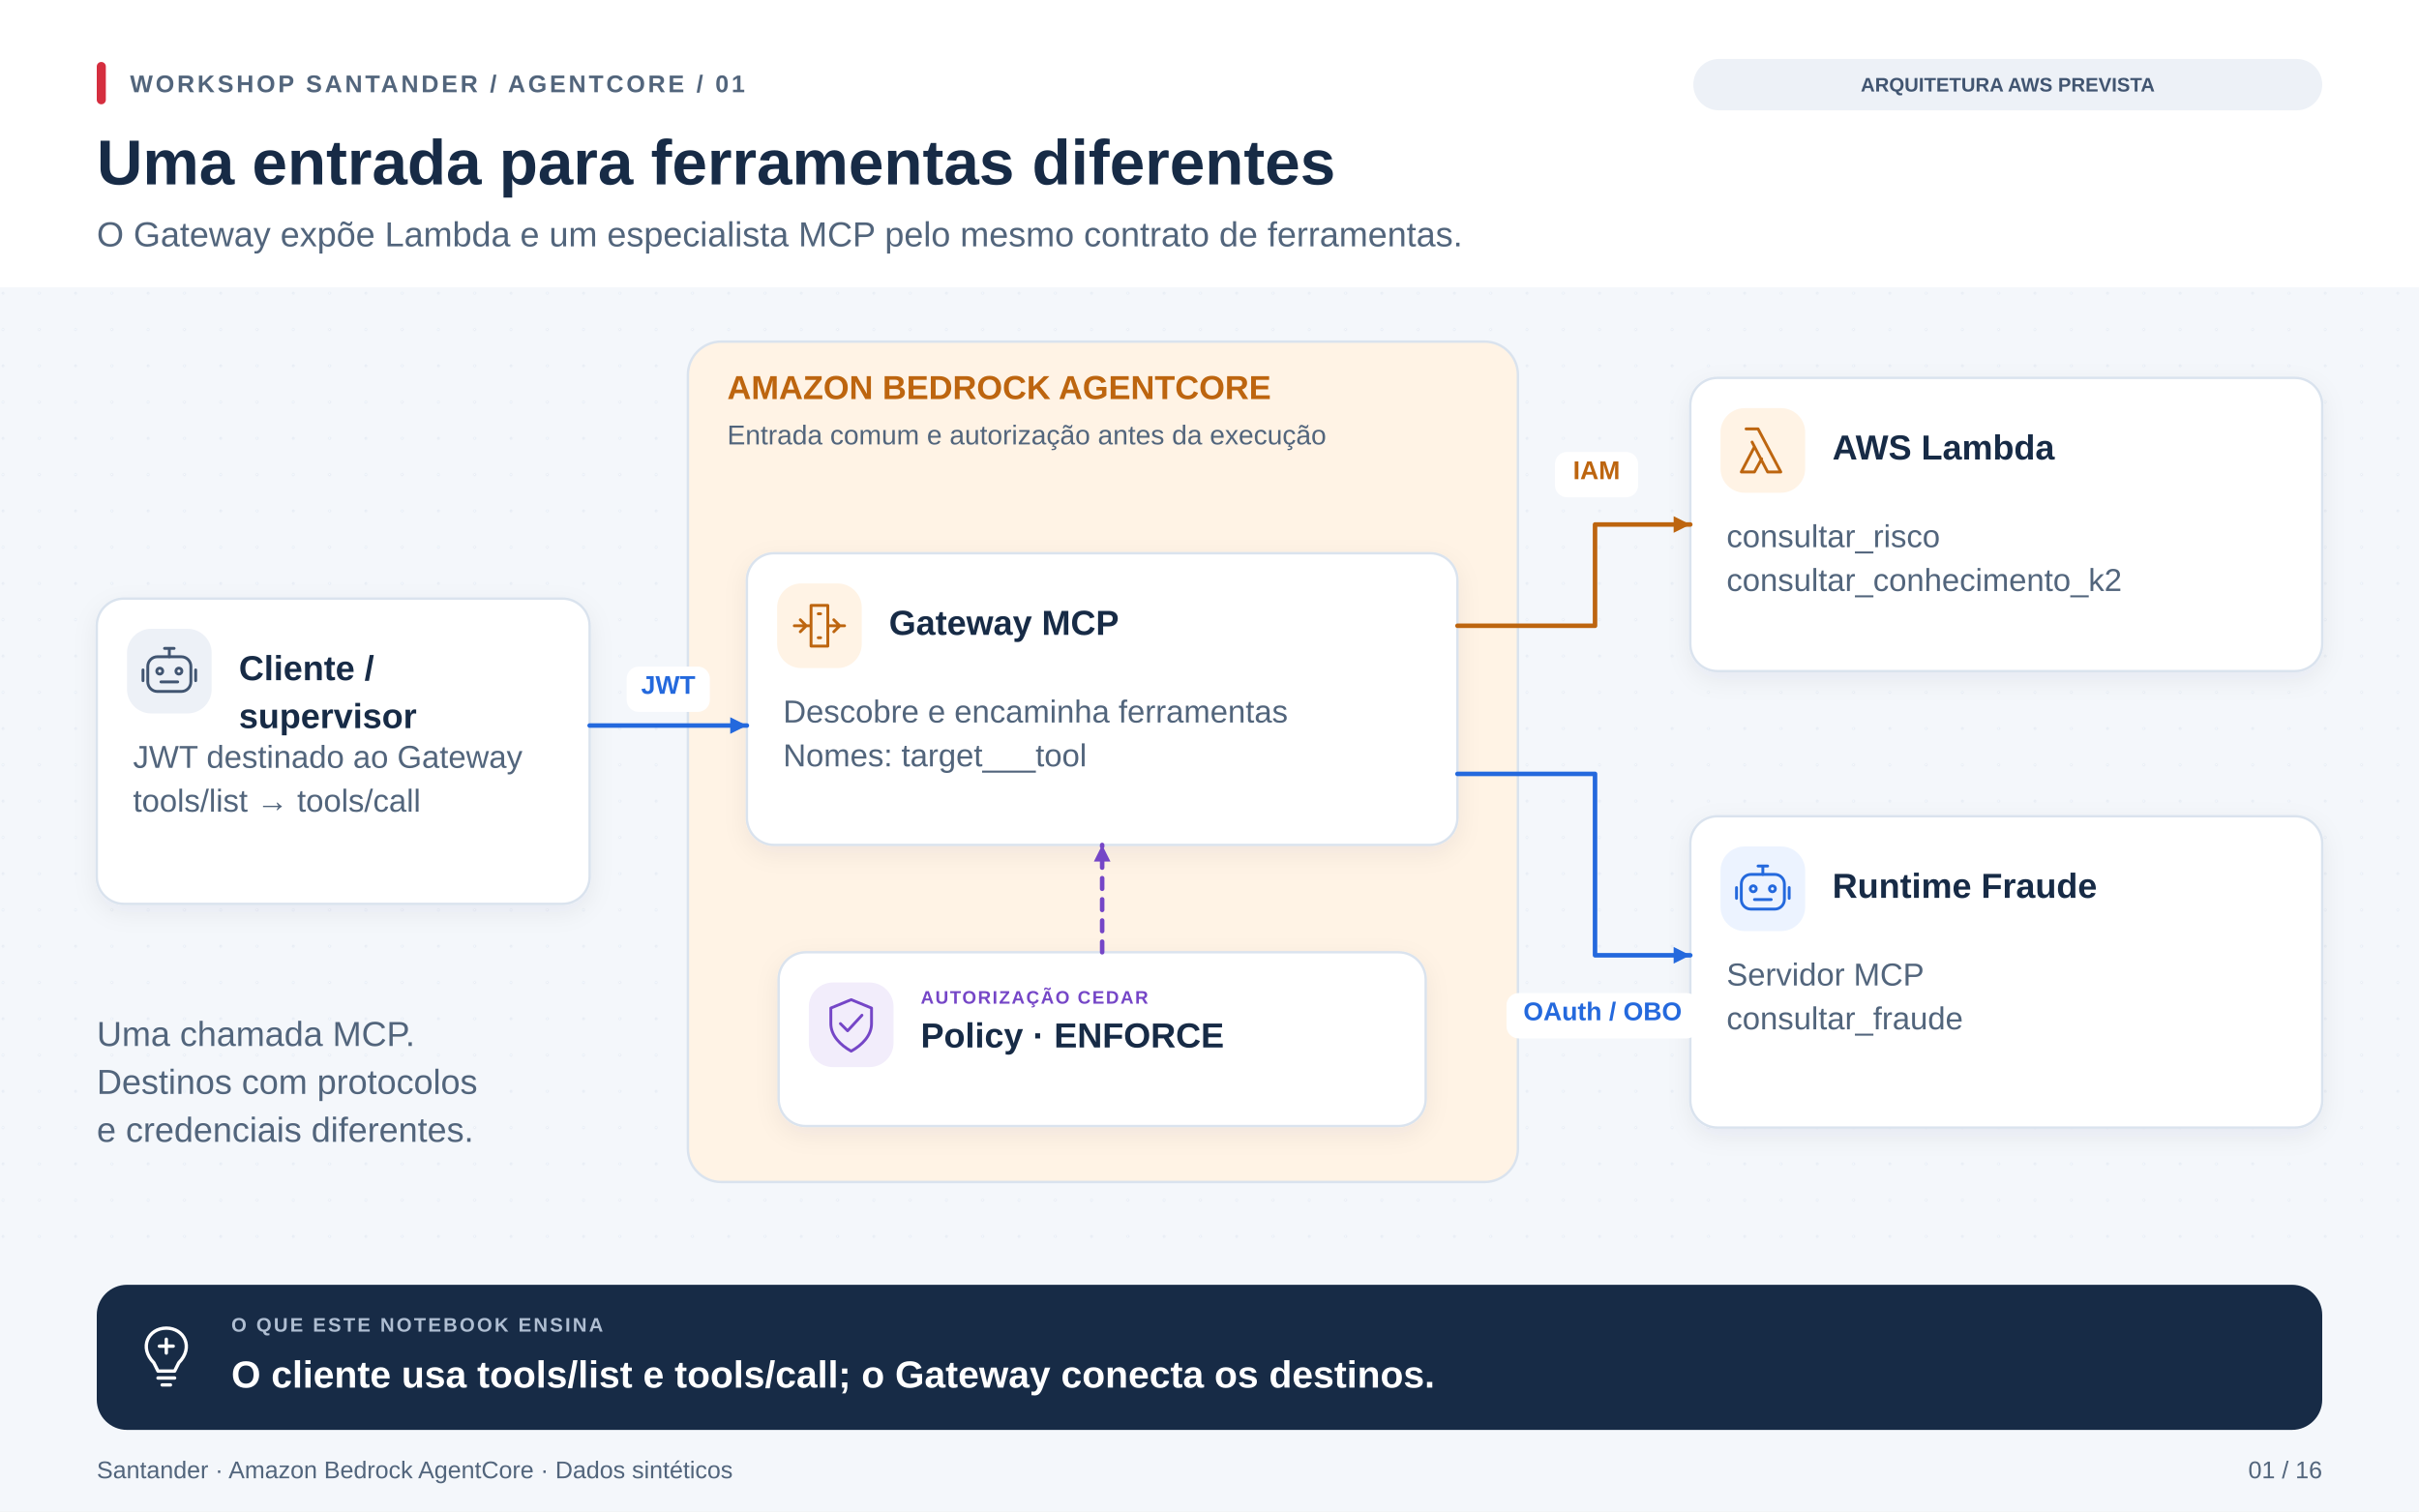
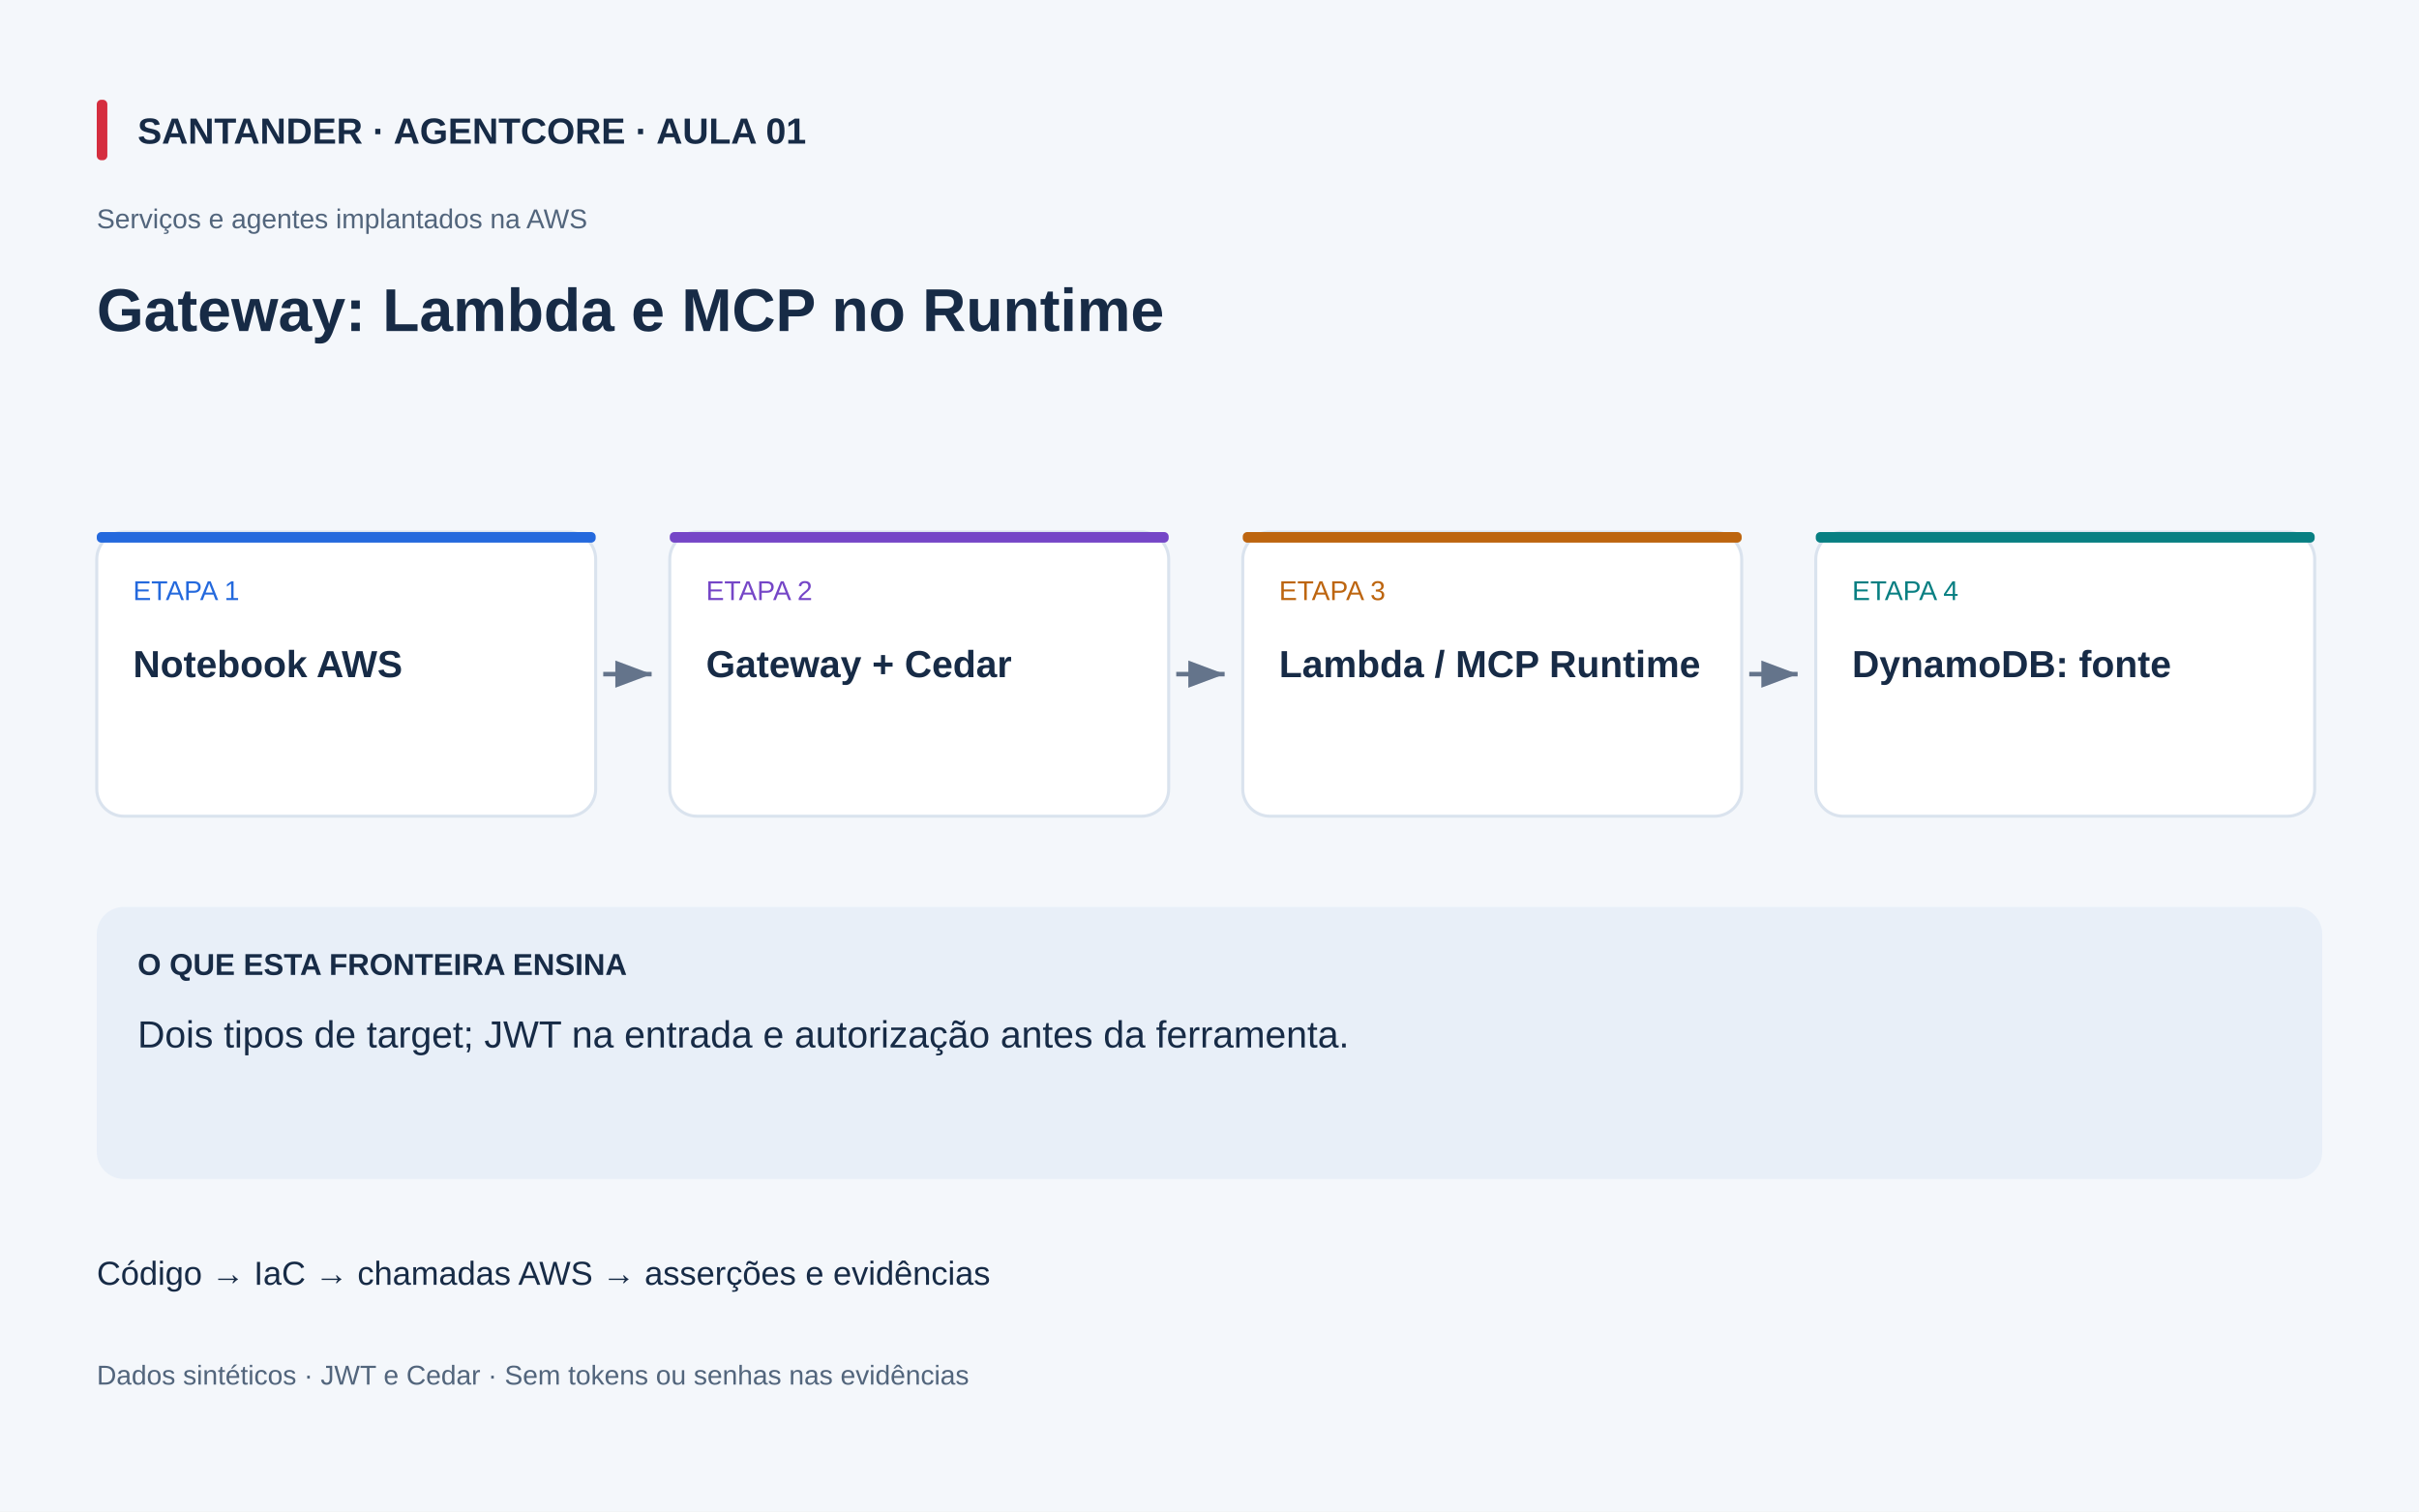
<svg xmlns="http://www.w3.org/2000/svg" width="1600" height="1000" viewBox="0 0 1600 1000" role="img" aria-labelledby="title desc">
+   <rect width="1600" height="1000" fill="#f4f7fb" />
  <defs>
-     <filter id="shadow" x="-20%" y="-20%" width="140%" height="150%">
-       <feDropShadow dx="0" dy="5" stdDeviation="8" flood-color="#172B46" flood-opacity=".06" />
-     </filter>
-     <pattern id="dots" width="24" height="24" patternUnits="userSpaceOnUse">
-       <circle cx="2" cy="2" r="1" fill="#DDE5EF" />
-     </pattern>
+     <marker id="arrow" markerWidth="10" markerHeight="10" refX="8" refY="3" orient="auto">
+       <path d="M0,0 L8,3 L0,6" fill="#64748b" />
+     </marker>
  </defs>
-   <rect x="0" y="0" width="1600" height="1000" rx="0" fill="#F4F7FB" />
-   <rect x="0" y="190" width="1600" height="650" fill="url(#dots)" opacity=".5" />
-   <rect x="0" y="0" width="1600" height="190" rx="0" fill="#FFFFFF" />
-   <rect x="64" y="41" width="6" height="28" rx="3" fill="#D52E3F" />
-   <text class="" x="86" y="61" fill="#52657C" font-family="Arial,Helvetica,sans-serif" font-size="16" font-weight="700" text-anchor="start" letter-spacing="1.8">
-     <tspan x="86" dy="0">WORKSHOP SANTANDER  /  AGENTCORE  /  01</tspan>
-   </text>
-   <text class="" x="64" y="122" fill="#172B46" font-family="Arial,Helvetica,sans-serif" font-size="42" font-weight="700" text-anchor="start">
-     <tspan x="64" dy="0">Uma entrada para ferramentas diferentes</tspan>
-   </text>
-   <text class="" x="64" y="163" fill="#52657C" font-family="Arial,Helvetica,sans-serif" font-size="23" font-weight="400" text-anchor="start">
-     <tspan x="64" dy="0">O Gateway expõe Lambda e um especialista MCP pelo mesmo contrato de ferramentas.</tspan>
-   </text>
-   <rect x="1120" y="39" width="416" height="34" rx="17.0" fill="#EDF1F7" />
-   <text class="" x="1328.0" y="60.55" fill="#415571" font-family="Arial,Helvetica,sans-serif" font-size="13" font-weight="700" text-anchor="middle">
-     <tspan x="1328.0" dy="0">ARQUITETURA AWS PREVISTA</tspan>
-   </text>
-   <rect x="64" y="850" width="1472" height="96" rx="20" fill="#172B46" />
-   <g transform="translate(88 875) scale(0.9166667)" fill="none" stroke="#FFFFFF" stroke-width="2.4" stroke-linecap="round" stroke-linejoin="round" aria-hidden="true">
-     <path d="M15 29c-11-11-4-25 9-25s20 14 9 25l-3 6H18zM18 40h12m-9 5h6M24 12v10m-5-5h10" />
+   <g font-family="Arial,Helvetica,sans-serif" fill="#172b46">
+     <rect x="64" y="66" width="7" height="40" rx="3" fill="#d52e3f" />
+     <text x="91" y="95" font-size="24" font-weight="700">SANTANDER · AGENTCORE · AULA 01</text>
+     <text x="64" y="151" font-size="18" fill="#52657c">Serviços e agentes implantados na AWS</text>
+     <text x="64" y="219" font-size="40" font-weight="700">Gateway: Lambda e MCP no Runtime</text>
+     <rect x="64" y="352" width="330" height="188" rx="18" fill="white" stroke="#dae3ee" stroke-width="2" />
+     <rect x="64" y="352" width="330" height="7" rx="3" fill="#2469dd" />
+     <text x="88" y="397" font-size="18" fill="#2469dd">ETAPA 1</text>
+     <text x="88" y="448" font-size="25" font-weight="700">Notebook AWS</text>
+     <path d="M399,446 H431" stroke="#64748b" stroke-width="3" marker-end="url(#arrow)" />
+     <rect x="443" y="352" width="330" height="188" rx="18" fill="white" stroke="#dae3ee" stroke-width="2" />
+     <rect x="443" y="352" width="330" height="7" rx="3" fill="#7546c7" />
+     <text x="467" y="397" font-size="18" fill="#7546c7">ETAPA 2</text>
+     <text x="467" y="448" font-size="25" font-weight="700">Gateway + Cedar</text>
+     <path d="M778,446 H810" stroke="#64748b" stroke-width="3" marker-end="url(#arrow)" />
+     <rect x="822" y="352" width="330" height="188" rx="18" fill="white" stroke="#dae3ee" stroke-width="2" />
+     <rect x="822" y="352" width="330" height="7" rx="3" fill="#bd650f" />
+     <text x="846" y="397" font-size="18" fill="#bd650f">ETAPA 3</text>
+     <text x="846" y="448" font-size="25" font-weight="700">Lambda / MCP Runtime</text>
+     <path d="M1157,446 H1189" stroke="#64748b" stroke-width="3" marker-end="url(#arrow)" />
+     <rect x="1201" y="352" width="330" height="188" rx="18" fill="white" stroke="#dae3ee" stroke-width="2" />
+     <rect x="1201" y="352" width="330" height="7" rx="3" fill="#087f82" />
+     <text x="1225" y="397" font-size="18" fill="#087f82">ETAPA 4</text>
+     <text x="1225" y="448" font-size="25" font-weight="700">DynamoDB: fonte</text>
+     <rect x="64" y="600" width="1472" height="180" rx="18" fill="#e8eff8" />
+     <text x="91" y="645" font-size="20" font-weight="700">O QUE ESTA FRONTEIRA ENSINA</text>
+     <text x="91" y="693" font-size="25">Dois tipos de target; JWT na entrada e autorização antes da ferramenta.</text>
+     <text x="64" y="850" font-size="22">Código → IaC → chamadas AWS → asserções e evidências</text>
+     <text x="64" y="916" font-size="18" fill="#52657c">Dados sintéticos · JWT e Cedar · Sem tokens ou senhas nas evidências</text>
  </g>
-   <text class="" x="153" y="881" fill="#AFBED2" font-family="Arial,Helvetica,sans-serif" font-size="13" font-weight="700" text-anchor="start" letter-spacing="1.4">
-     <tspan x="153" dy="0">O QUE ESTE NOTEBOOK ENSINA</tspan>
-   </text>
-   <text class="" x="153" y="918" fill="#FFFFFF" font-family="Arial,Helvetica,sans-serif" font-size="25" font-weight="600" text-anchor="start">
-     <tspan x="153" dy="0">O cliente usa tools/list e tools/call; o Gateway conecta os destinos.</tspan>
-   </text>
-   <text class="" x="64" y="978" fill="#52657C" font-family="Arial,Helvetica,sans-serif" font-size="16" font-weight="400" text-anchor="start">
-     <tspan x="64" dy="0">Santander  ·  Amazon Bedrock AgentCore  ·  Dados sintéticos</tspan>
-   </text>
-   <text class="" x="1536" y="978" fill="#52657C" font-family="Arial,Helvetica,sans-serif" font-size="16" font-weight="400" text-anchor="end">
-     <tspan x="1536" dy="0">01 / 16</tspan>
-   </text>
-   <rect x="455" y="226" width="549" height="556" rx="22" fill="#FFF3E5" stroke="#DAE3EE" stroke-width="1.6" />
-   <text class="" x="481" y="264" fill="#BD650F" font-family="Arial,Helvetica,sans-serif" font-size="22" font-weight="700" text-anchor="start">
-     <tspan x="481" dy="0">AMAZON BEDROCK AGENTCORE</tspan>
-   </text>
-   <text class="" x="481" y="294" fill="#52657C" font-family="Arial,Helvetica,sans-serif" font-size="18" font-weight="400" text-anchor="start">
-     <tspan x="481" dy="0">Entrada comum e autorização antes da execução</tspan>
-   </text>
-   <g class="node" data-x="64" data-y="396" data-w="326" data-h="202">
-     <rect x="64" y="396" width="326" height="202" rx="18" fill="#FFFFFF" stroke="#DAE3EE" stroke-width="1.6" filter="url(#shadow)" />
-     <rect x="84" y="416" width="56" height="56" rx="16" fill="#EDF1F7" />
-     <g transform="translate(93 425) scale(0.7916667)" fill="none" stroke="#415571" stroke-width="2.4" stroke-linecap="round" stroke-linejoin="round" aria-hidden="true">
-       <rect x="6" y="12" width="36" height="29" rx="8" />
-       <path d="M24 12V5m-4 0h8M2 23v9m44-9v9" />
-       <circle cx="16" cy="24" r="2.5" />
-       <circle cx="32" cy="24" r="2.5" />
-       <path d="M17 33h14" />
-     </g>
-     <text class="node-text" x="158" y="450" fill="#172B46" font-family="Arial,Helvetica,sans-serif" font-size="23" font-weight="700" text-anchor="start">
-       <tspan x="158" dy="0">Cliente /</tspan>
-       <tspan x="158" dy="31.7">supervisor</tspan>
-     </text>
-     <text class="node-text" x="88" y="508" fill="#52657C" font-family="Arial,Helvetica,sans-serif" font-size="21" font-weight="400" text-anchor="start">
-       <tspan x="88" dy="0">JWT destinado ao Gateway</tspan>
-       <tspan x="88" dy="29.0">tools/list → tools/call</tspan>
-     </text>
-   </g>
-   <g class="node" data-x="494" data-y="366" data-w="470" data-h="193">
-     <rect x="494" y="366" width="470" height="193" rx="18" fill="#FFFFFF" stroke="#DAE3EE" stroke-width="1.6" filter="url(#shadow)" />
-     <rect x="514" y="386" width="56" height="56" rx="16" fill="#FFF3E5" />
-     <g transform="translate(523 395) scale(0.7916667)" fill="none" stroke="#BD650F" stroke-width="2.4" stroke-linecap="round" stroke-linejoin="round" aria-hidden="true">
-       <path d="M17 7h14v34H17zM3 24h14m14 0h14M8 19l5 5-5 5m28-10 5 5-5 5" />
-       <path d="M23 14h2m-2 20h2" />
-     </g>
-     <text class="node-text" x="588" y="420" fill="#172B46" font-family="Arial,Helvetica,sans-serif" font-size="23" font-weight="700" text-anchor="start">
-       <tspan x="588" dy="0">Gateway MCP</tspan>
-     </text>
-     <text class="node-text" x="518" y="478" fill="#52657C" font-family="Arial,Helvetica,sans-serif" font-size="21" font-weight="400" text-anchor="start">
-       <tspan x="518" dy="0">Descobre e encaminha ferramentas</tspan>
-       <tspan x="518" dy="29.0">Nomes: target___tool</tspan>
-     </text>
-   </g>
-   <g class="node" data-x="1118" data-y="250" data-w="418" data-h="194">
-     <rect x="1118" y="250" width="418" height="194" rx="18" fill="#FFFFFF" stroke="#DAE3EE" stroke-width="1.6" filter="url(#shadow)" />
-     <rect x="1138" y="270" width="56" height="56" rx="16" fill="#FFF3E5" />
-     <g transform="translate(1147 279) scale(0.7916667)" fill="none" stroke="#BD650F" stroke-width="2.4" stroke-linecap="round" stroke-linejoin="round" aria-hidden="true">
-       <path d="M10 6h10l19 36H28L15 17M17 21L6 42h11l6-11" />
-     </g>
-     <text class="node-text" x="1212" y="304" fill="#172B46" font-family="Arial,Helvetica,sans-serif" font-size="23" font-weight="700" text-anchor="start">
-       <tspan x="1212" dy="0">AWS Lambda</tspan>
-     </text>
-     <text class="node-text" x="1142" y="362" fill="#52657C" font-family="Arial,Helvetica,sans-serif" font-size="21" font-weight="400" text-anchor="start">
-       <tspan x="1142" dy="0">consultar_risco</tspan>
-       <tspan x="1142" dy="29.0">consultar_conhecimento_k2</tspan>
-     </text>
-   </g>
-   <g class="node" data-x="1118" data-y="540" data-w="418" data-h="206">
-     <rect x="1118" y="540" width="418" height="206" rx="18" fill="#FFFFFF" stroke="#DAE3EE" stroke-width="1.6" filter="url(#shadow)" />
-     <rect x="1138" y="560" width="56" height="56" rx="16" fill="#ECF3FF" />
-     <g transform="translate(1147 569) scale(0.7916667)" fill="none" stroke="#2469DD" stroke-width="2.4" stroke-linecap="round" stroke-linejoin="round" aria-hidden="true">
-       <rect x="6" y="12" width="36" height="29" rx="8" />
-       <path d="M24 12V5m-4 0h8M2 23v9m44-9v9" />
-       <circle cx="16" cy="24" r="2.5" />
-       <circle cx="32" cy="24" r="2.5" />
-       <path d="M17 33h14" />
-     </g>
-     <text class="node-text" x="1212" y="594" fill="#172B46" font-family="Arial,Helvetica,sans-serif" font-size="23" font-weight="700" text-anchor="start">
-       <tspan x="1212" dy="0">Runtime Fraude</tspan>
-     </text>
-     <text class="node-text" x="1142" y="652" fill="#52657C" font-family="Arial,Helvetica,sans-serif" font-size="21" font-weight="400" text-anchor="start">
-       <tspan x="1142" dy="0">Servidor MCP</tspan>
-       <tspan x="1142" dy="29.0">consultar_fraude</tspan>
-     </text>
-   </g>
-   <g class="node" data-x="515" data-y="630" data-w="428" data-h="115">
-     <rect x="515" y="630" width="428" height="115" rx="18" fill="#FFFFFF" stroke="#DAE3EE" stroke-width="1.6" filter="url(#shadow)" />
-     <rect x="535" y="650" width="56" height="56" rx="16" fill="#F2EDFB" />
-     <g transform="translate(544 659) scale(0.7916667)" fill="none" stroke="#7546C7" stroke-width="2.4" stroke-linecap="round" stroke-linejoin="round" aria-hidden="true">
-       <path d="M24 3l17 7v13c0 10-8 18-17 23C15 41 7 33 7 23V10z" />
-       <path d="M15 23l6 6 12-13" />
-     </g>
-     <text class="" x="609" y="664" fill="#7546C7" font-family="Arial,Helvetica,sans-serif" font-size="12" font-weight="700" text-anchor="start" letter-spacing="1">
-       <tspan x="609" dy="0">AUTORIZAÇÃO CEDAR</tspan>
-     </text>
-     <text class="node-text" x="609" y="693" fill="#172B46" font-family="Arial,Helvetica,sans-serif" font-size="23" font-weight="700" text-anchor="start">
-       <tspan x="609" dy="0">Policy · ENFORCE</tspan>
-     </text>
-   </g>
-   <path d="M 390 480 L 494 480" stroke="#2469DD" fill="none" stroke-width="3" stroke-linejoin="round" stroke-linecap="round" />
-   <polygon points="494,480 483.0,485.5 483.0,474.5" fill="#2469DD" />
-   <rect x="414.485" y="441" width="55.03" height="30" rx="8" fill="#FFFFFF" />
-   <text class="" x="442" y="459" fill="#2469DD" font-family="Arial,Helvetica,sans-serif" font-size="17" font-weight="600" text-anchor="middle">
-     <tspan x="442" dy="0">JWT</tspan>
-   </text>
-   <path d="M 964 414 L 1055 414 L 1055 347 L 1118 347" stroke="#BD650F" fill="none" stroke-width="3" stroke-linejoin="round" stroke-linecap="round" />
-   <polygon points="1118,347 1107.0,352.5 1107.0,341.5" fill="#BD650F" />
-   <rect x="1028.485" y="299" width="55.03" height="30" rx="8" fill="#FFFFFF" />
-   <text class="" x="1056" y="317" fill="#BD650F" font-family="Arial,Helvetica,sans-serif" font-size="17" font-weight="600" text-anchor="middle">
-     <tspan x="1056" dy="0">IAM</tspan>
-   </text>
-   <path d="M 964 512 L 1055 512 L 1055 632 L 1118 632" stroke="#2469DD" fill="none" stroke-width="3" stroke-linejoin="round" stroke-linecap="round" />
-   <polygon points="1118,632 1107.0,637.5 1107.0,626.5" fill="#2469DD" />
-   <rect x="996.445" y="657" width="127.11" height="30" rx="8" fill="#FFFFFF" />
-   <text class="" x="1060" y="675" fill="#2469DD" font-family="Arial,Helvetica,sans-serif" font-size="17" font-weight="600" text-anchor="middle">
-     <tspan x="1060" dy="0">OAuth / OBO</tspan>
-   </text>
-   <path d="M 729 630 L 729 559" stroke="#7546C7" fill="none" stroke-width="3" stroke-linejoin="round" stroke-linecap="round" stroke-dasharray="7 7" />
-   <polygon points="729,559 734.5,570.0 723.5,570.0" fill="#7546C7" />
-   <text class="" x="64" y="692" fill="#52657C" font-family="Arial,Helvetica,sans-serif" font-size="23" font-weight="400" text-anchor="start">
-     <tspan x="64" dy="0">Uma chamada MCP.</tspan>
-     <tspan x="64" dy="31.7">Destinos com protocolos</tspan>
-     <tspan x="64" dy="31.7">e credenciais diferentes.</tspan>
-   </text>
</svg>
